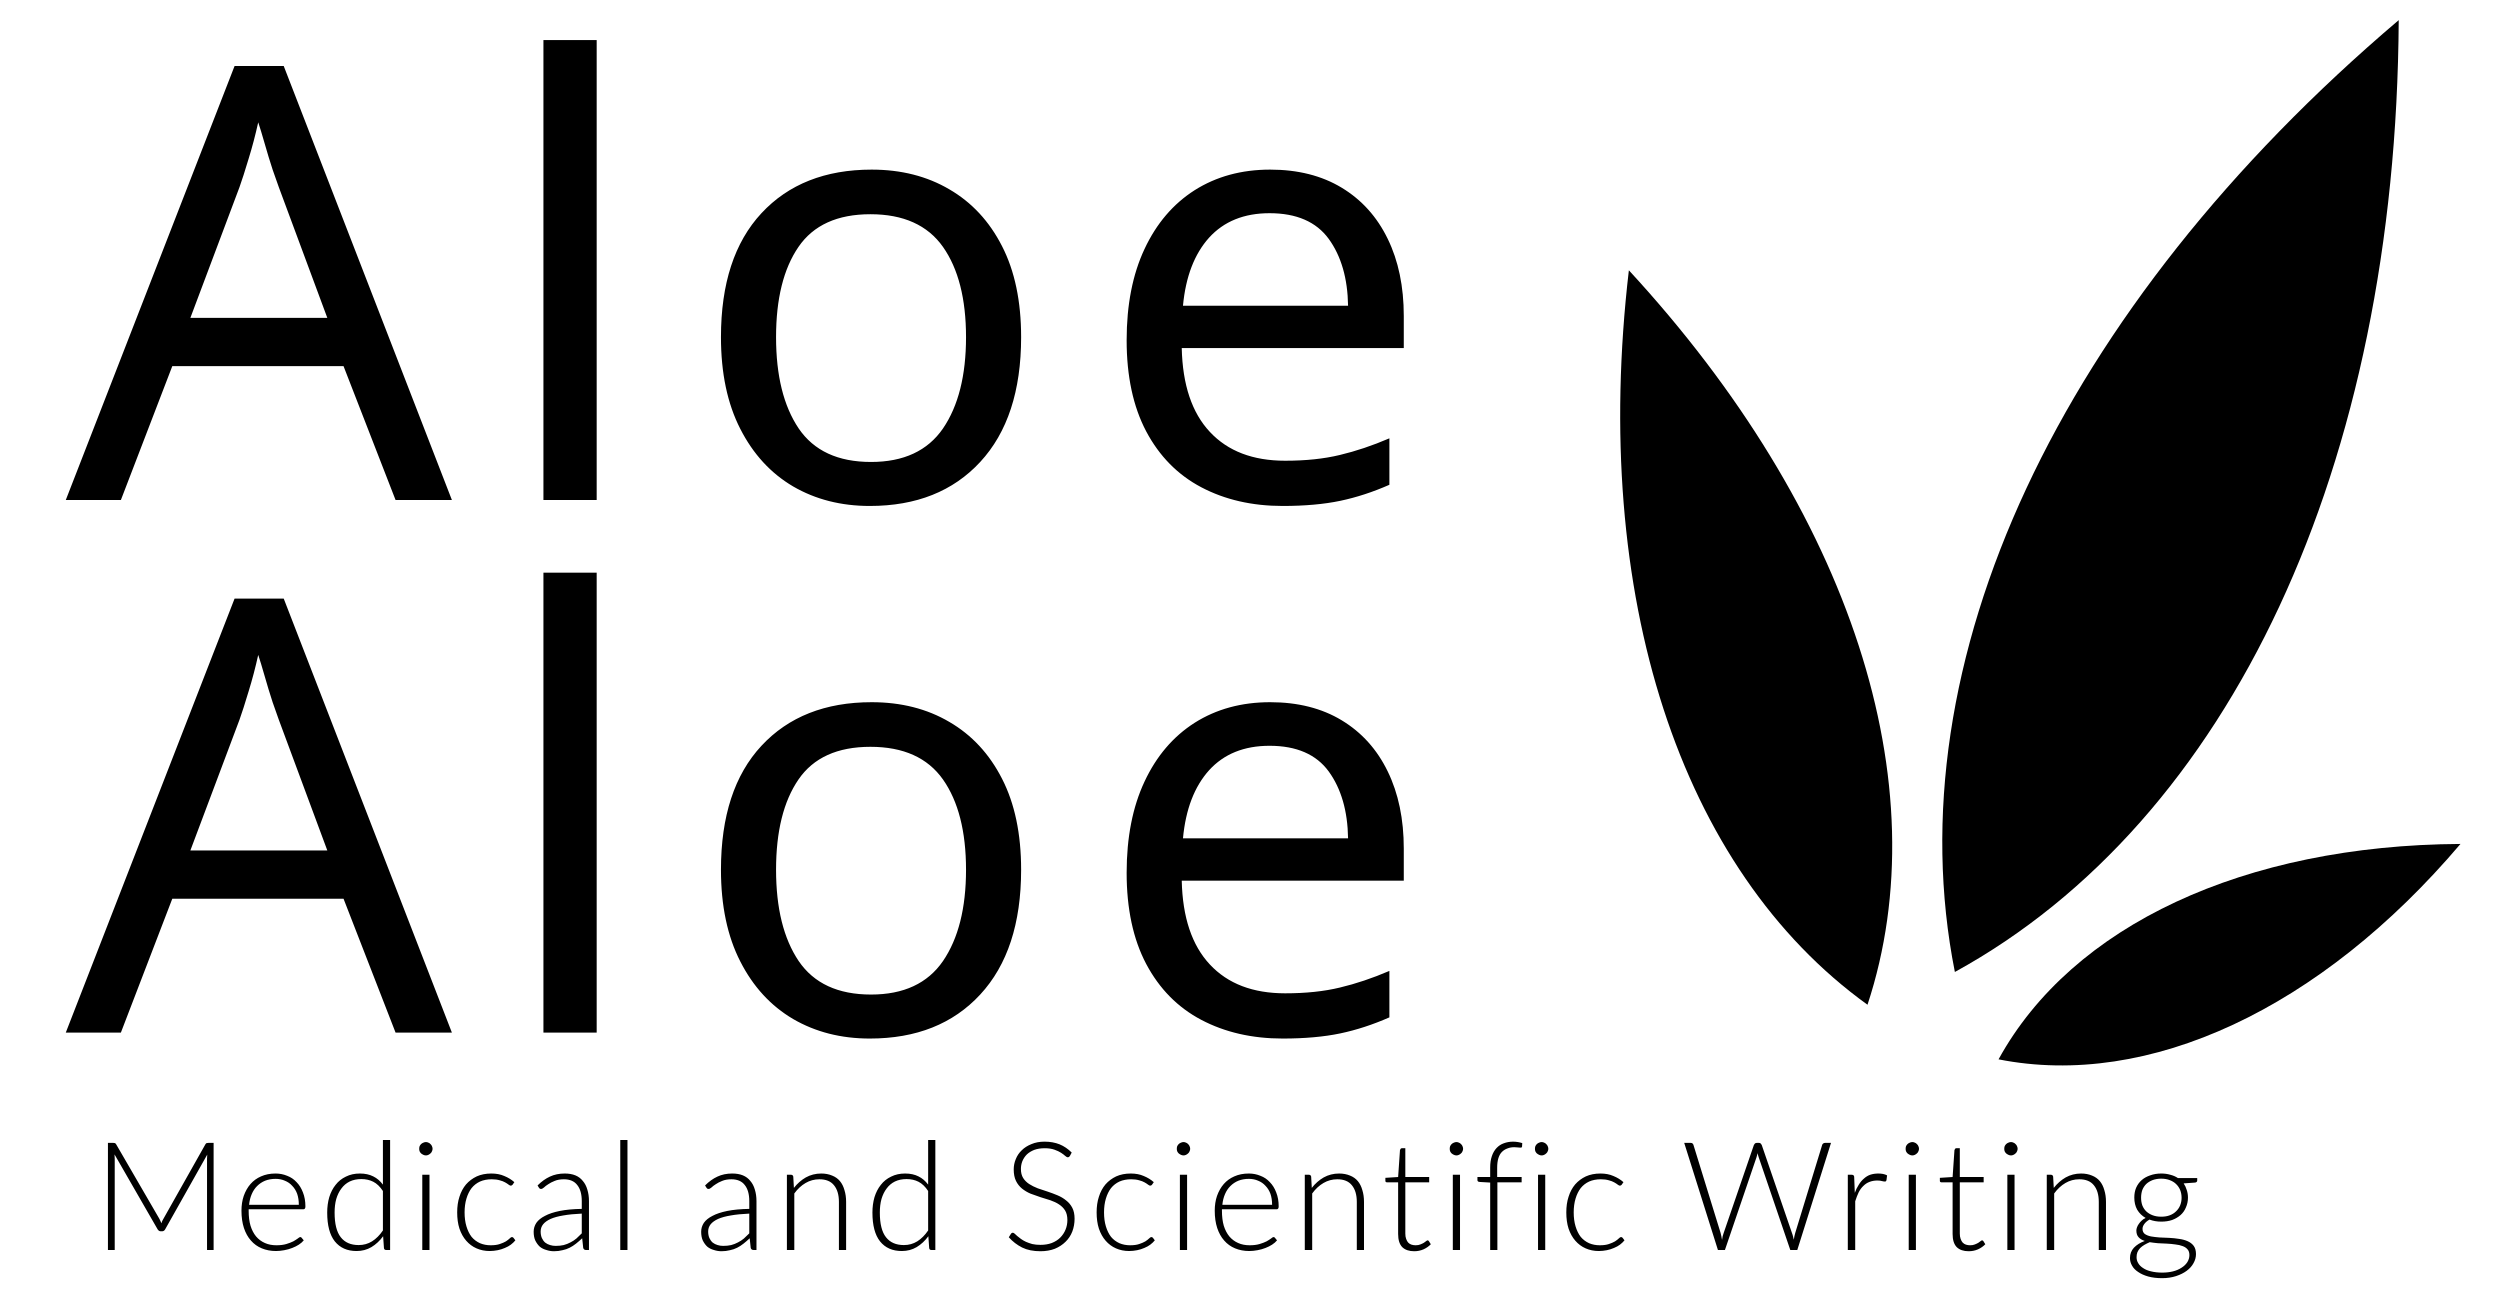
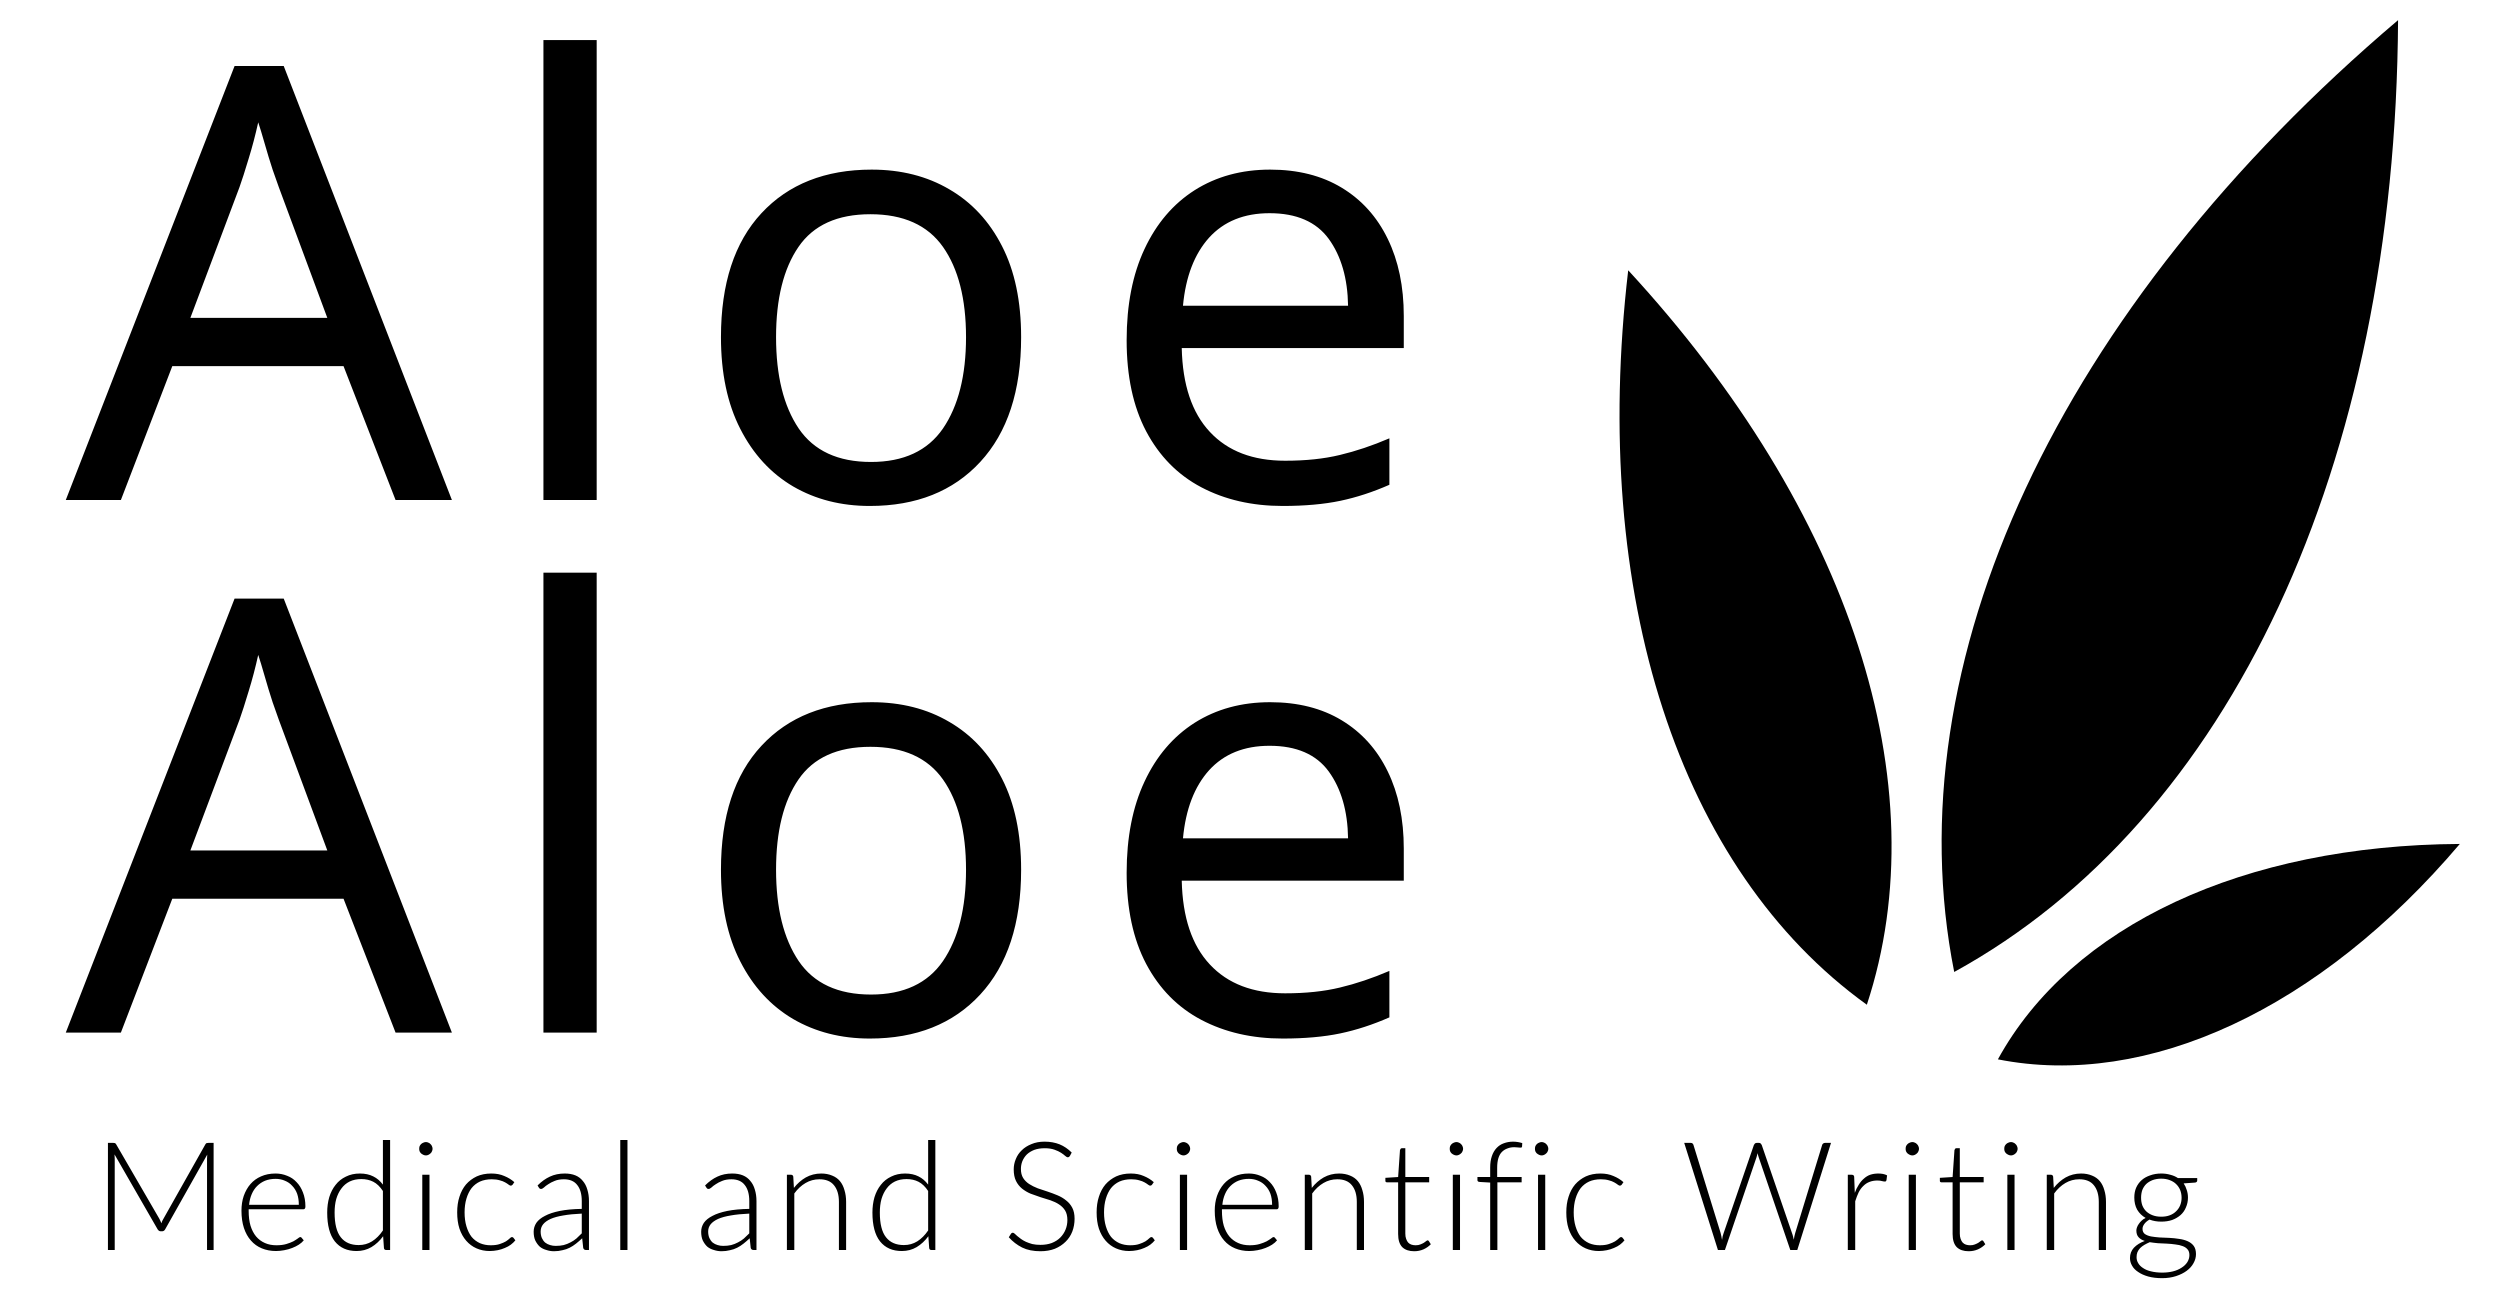
<svg xmlns="http://www.w3.org/2000/svg" viewBox="0 0 190 100" class="aloealoe-logo">
  <symbol id="leaf">
    <path d="     M 0 0     A 130 200 0 0 1 100 100     A 200 130 0 0 1 0 0     " />
-   </symbol>
-   <symbol id="leaves">
-     <g>
-       <use href="#leaf" transform="translate(36,92) rotate(207) scale(0.5,0.5)" />
-     </g>
-     <g>
-       <use href="#leaf" transform="translate(44,89) rotate(250) scale(0.68,0.68)" />
-     </g>
-     <g>
-       <use href="#leaf" transform="translate(48,97) rotate(290) scale(0.33,0.33)" />
-     </g>
  </symbol>
  <style>
    .aloealoe-logo #title {
      font-size: 46px;
      font-family: Yeseva One;
      letter-spacing: 3px;
    }
    .aloealoe-logo #subtitle {
      font-size: 11.5px;
      font-family: Lato;
      font-weight: 300;
      letter-spacing: 0.5px;
      word-spacing: 2px;
    }
    .aloealoe-logo #subtitle tspan {
      letter-spacing: 0;
    }
  </style>
-   <use href="#leaves" transform="scale(0.83,0.83)" x="135" y="0" />
+   <g transform="translate(112,0) scale(0.83,0.83)">
+     <g>
+       <use href="#leaf" transform="translate(36,92) rotate(207) scale(0.5,0.5)" />
+     </g>
+     <g>
+       <use href="#leaf" transform="translate(44,89) rotate(250) scale(0.68,0.68)" />
+     </g>
+     <g>
+       <use href="#leaf" transform="translate(48,97) rotate(290) scale(0.33,0.33)" />
+     </g>
+   </g>
  <text id="title" x="5" y="38">
    <tspan id="aloe1">Aloe</tspan>
    <tspan id="aloe2" x="5" dy="0.88em">Aloe</tspan>
  </text>
  <text id="subtitle" x="7" y="95">Medical and Scienti<tspan>fi</tspan>c Writing</text>
</svg>
